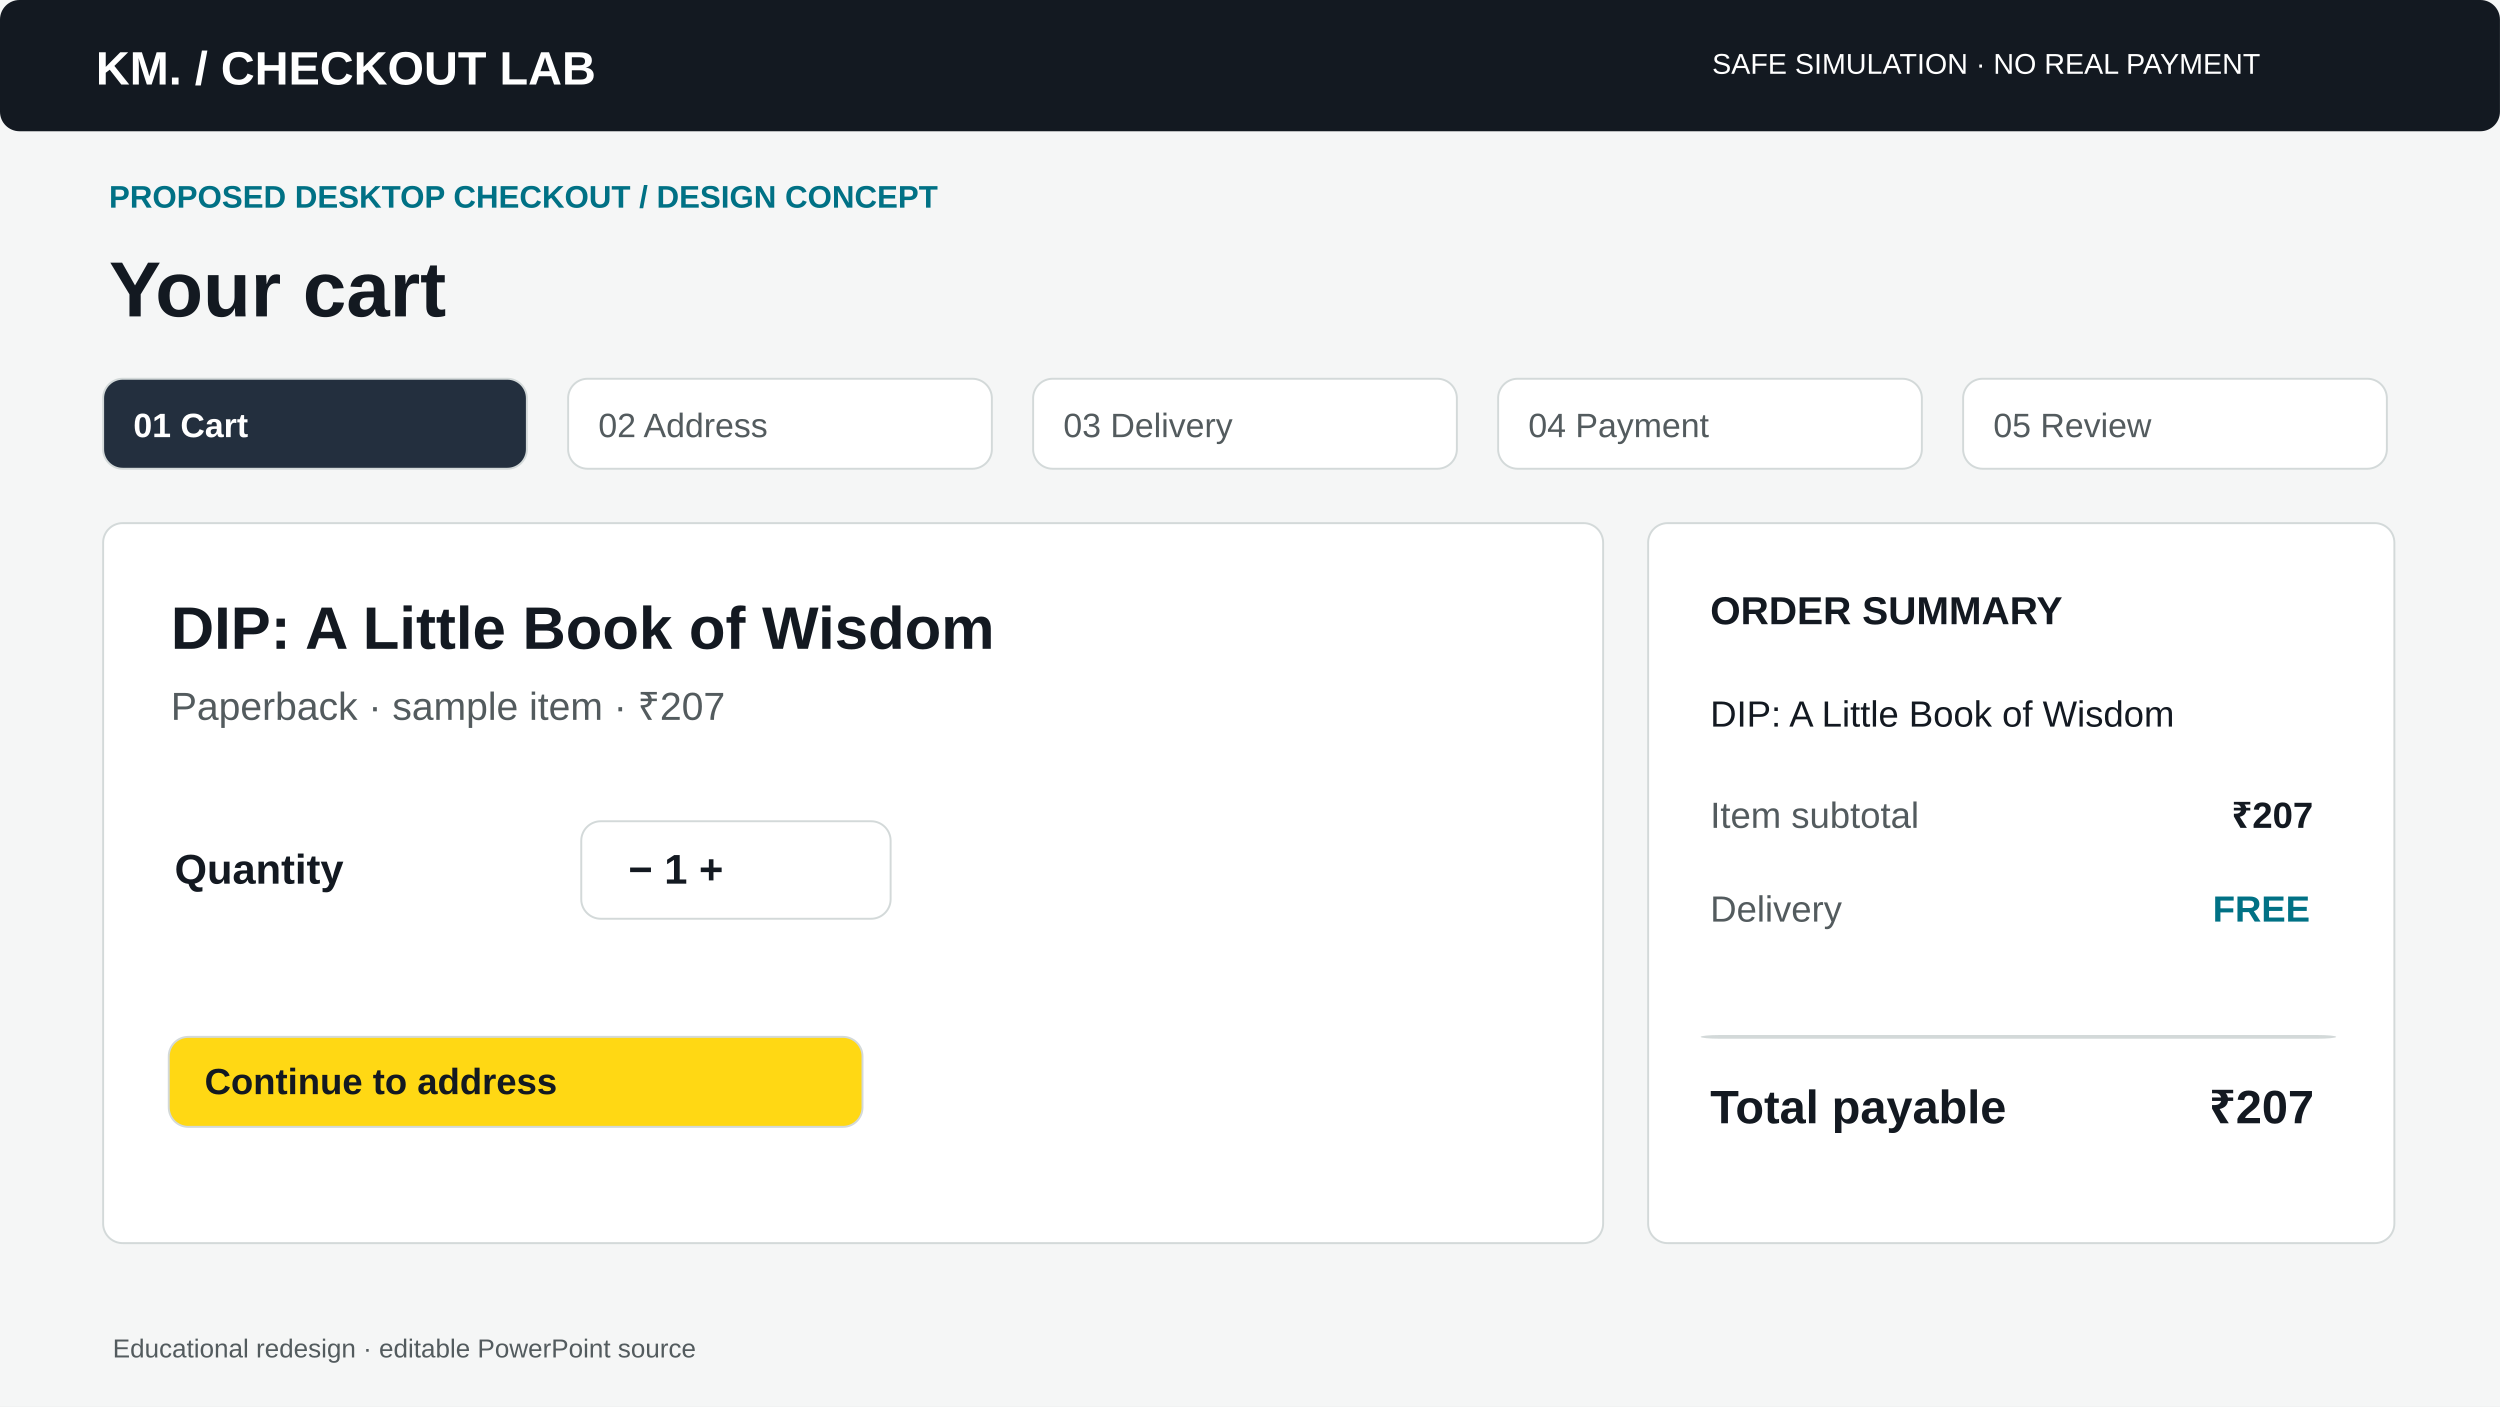
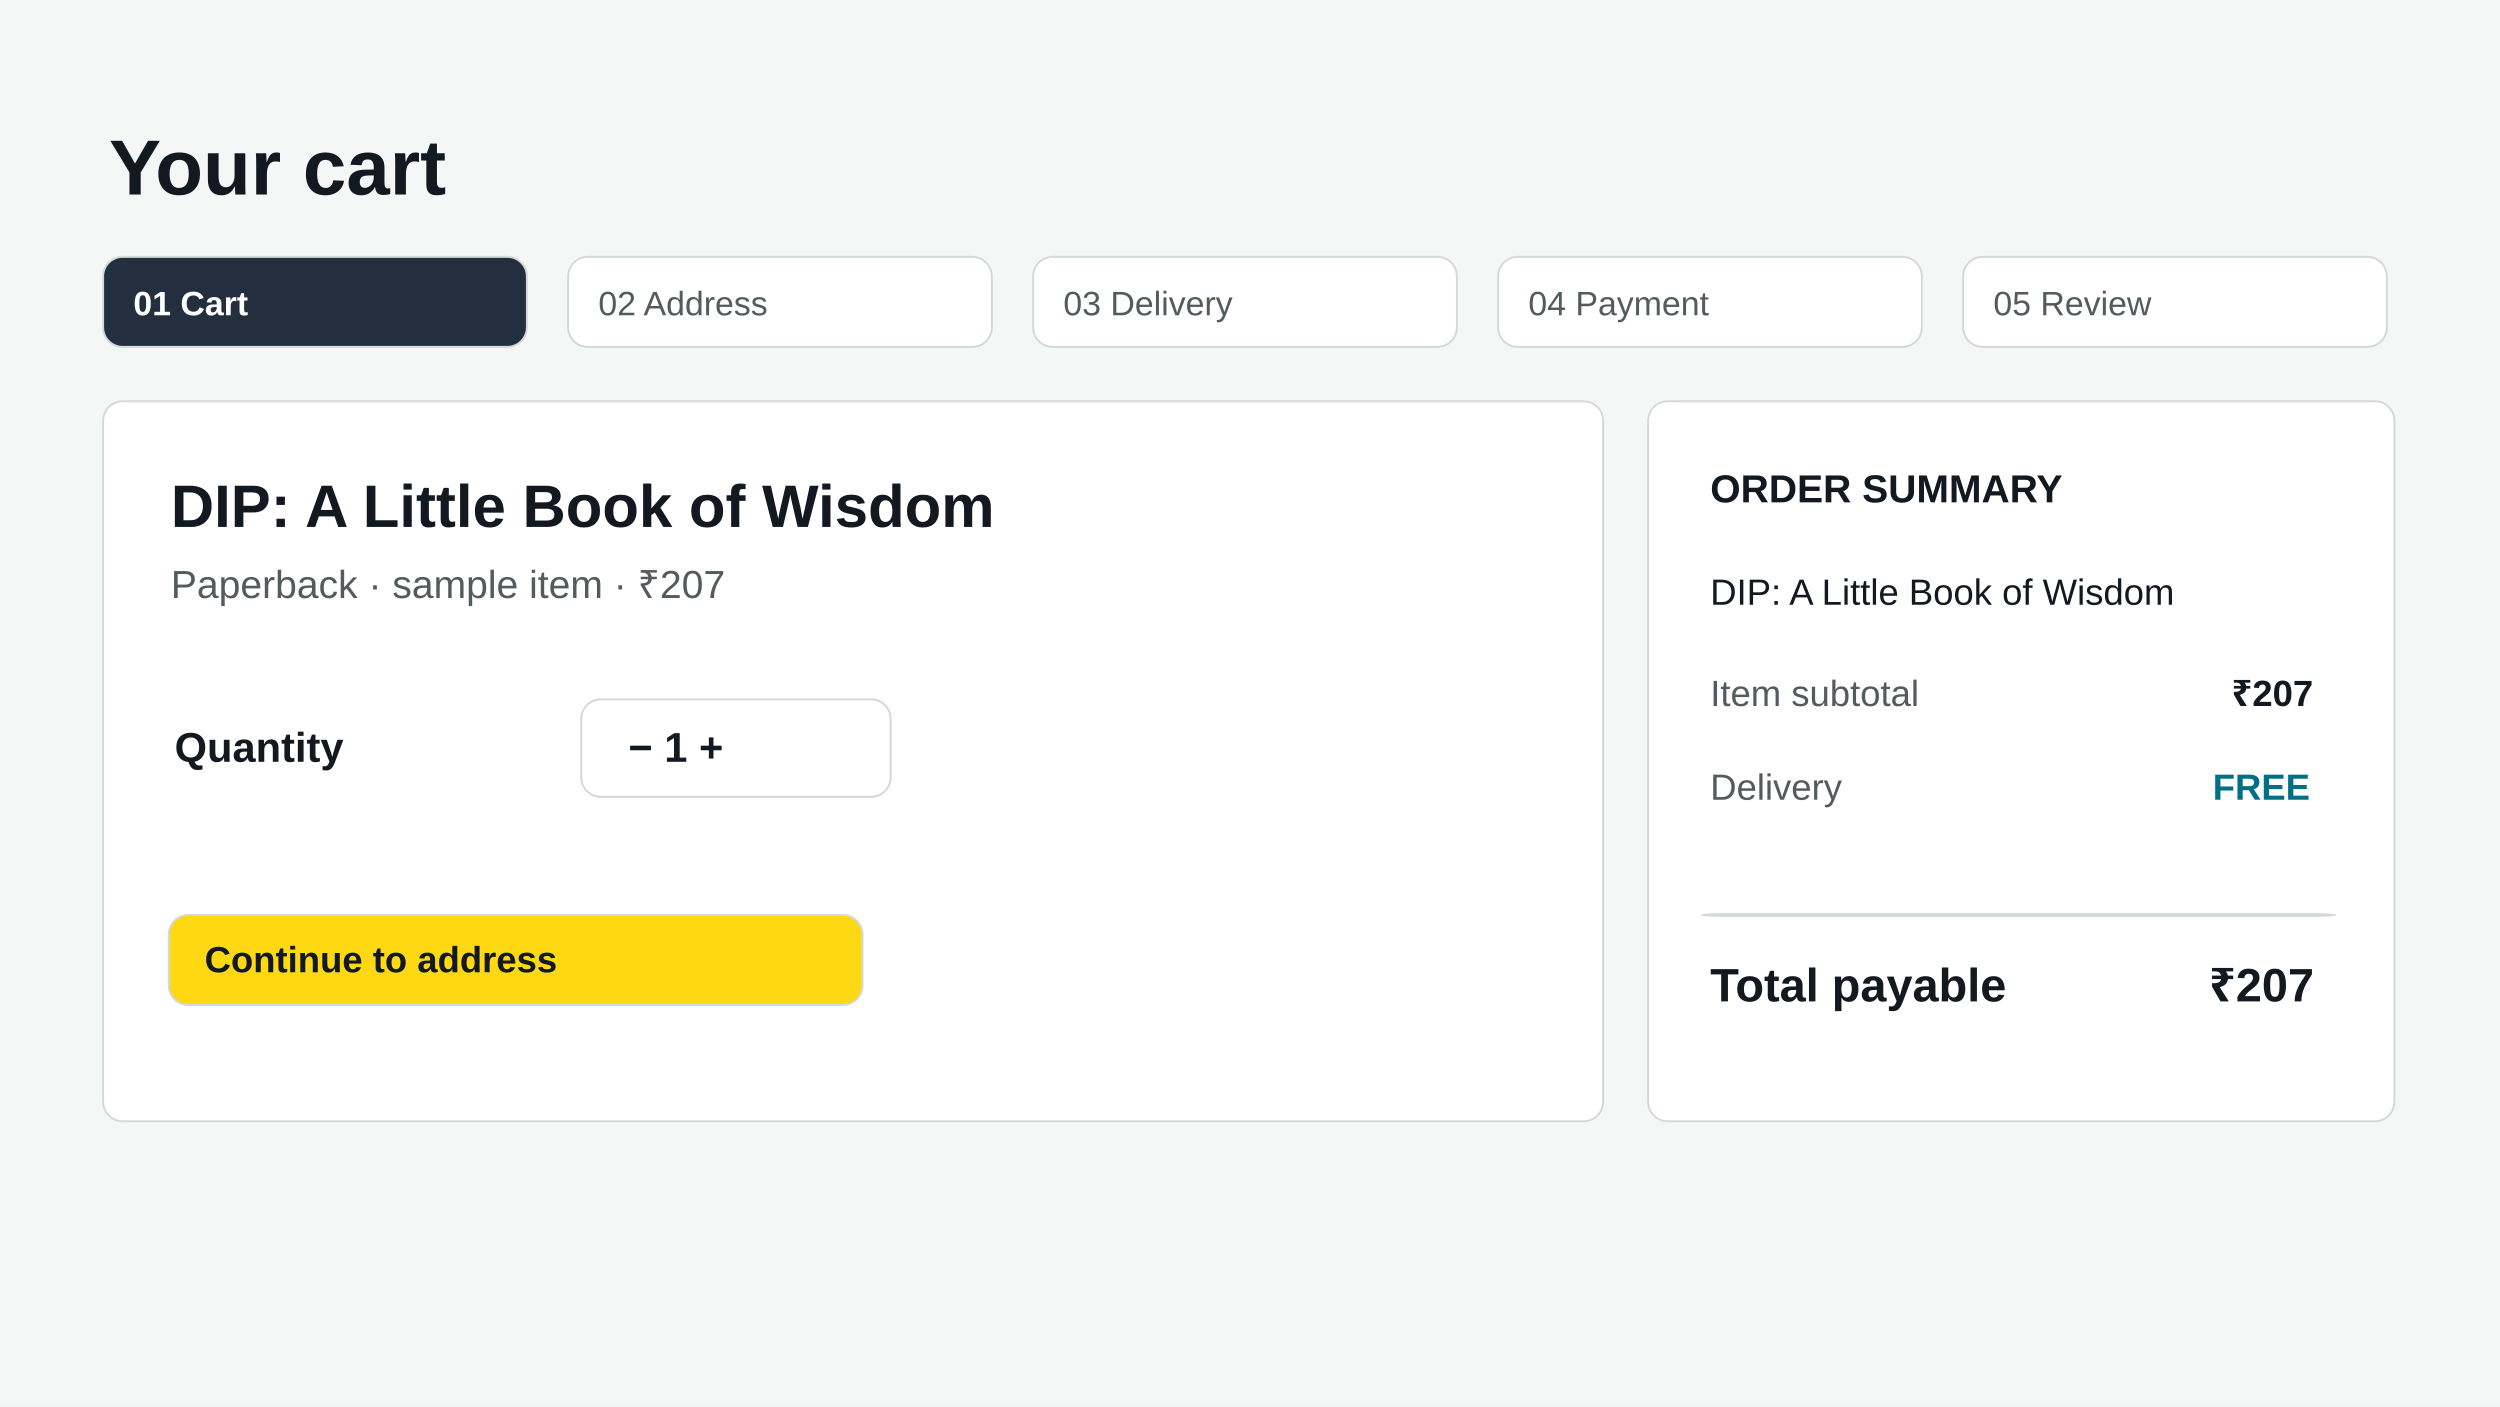
<svg xmlns="http://www.w3.org/2000/svg" width="1280" height="720" viewBox="0 0 1280 720">
  <rect width="1280" height="720" fill="#f5f6f6" />
-   <rect x="0.0" y="0.0" width="1279.97" height="67.2" rx="10" fill="#131921" stroke="none" />
-   <text x="49.08" y="43.28" fill="#FFFFFF" font-family="Arial, sans-serif" font-size="24.0" font-weight="700">KM.  /  CHECKOUT LAB</text>
-   <text x="876.6" y="37.79" fill="#FFFFFF" font-family="Arial, sans-serif" font-size="14.67" font-weight="400">SAFE SIMULATION  ·  NO REAL PAYMENT</text>
-   <text x="55.8" y="106.32" fill="#007185" font-family="Arial, sans-serif" font-size="16.0" font-weight="700">PROPOSED DESKTOP CHECKOUT  /  DESIGN CONCEPT</text>
-   <text x="55.8" y="162.0" fill="#131921" font-family="Arial, sans-serif" font-size="40.0" font-weight="700">Your cart</text>
-   <rect x="52.8" y="193.92" width="216.96" height="46.08" rx="10" fill="#232F3E" stroke="#D3D9D9" />
-   <text x="68.28" y="223.81" fill="#FFFFFF" font-family="Arial, sans-serif" font-size="17.33" font-weight="700">01  Cart</text>
-   <rect x="290.88" y="193.92" width="216.96" height="46.08" rx="10" fill="#FFFFFF" stroke="#D3D9D9" />
-   <text x="306.36" y="223.81" fill="#535B5E" font-family="Arial, sans-serif" font-size="17.33" font-weight="400">02  Address</text>
-   <rect x="528.96" y="193.92" width="216.96" height="46.08" rx="10" fill="#FFFFFF" stroke="#D3D9D9" />
-   <text x="544.44" y="223.81" fill="#535B5E" font-family="Arial, sans-serif" font-size="17.33" font-weight="400">03  Delivery</text>
-   <rect x="767.04" y="193.92" width="216.96" height="46.08" rx="10" fill="#FFFFFF" stroke="#D3D9D9" />
-   <text x="782.52" y="223.81" fill="#535B5E" font-family="Arial, sans-serif" font-size="17.33" font-weight="400">04  Payment</text>
-   <rect x="1005.12" y="193.92" width="216.96" height="46.08" rx="10" fill="#FFFFFF" stroke="#D3D9D9" />
-   <text x="1020.6" y="223.81" fill="#535B5E" font-family="Arial, sans-serif" font-size="17.33" font-weight="400">05  Review</text>
-   <rect x="52.8" y="267.84" width="768.0" height="368.64" rx="10" fill="#FFFFFF" stroke="#D3D9D9" />
-   <rect x="843.84" y="267.84" width="382.08" height="368.64" rx="10" fill="#FFFFFF" stroke="#D3D9D9" />
-   <text x="875.64" y="319.6" fill="#131921" font-family="Arial, sans-serif" font-size="20.0" font-weight="700">ORDER SUMMARY</text>
-   <text x="875.64" y="372.03" fill="#131921" font-family="Arial, sans-serif" font-size="18.67" font-weight="400">DIP: A Little Book of Wisdom</text>
-   <text x="875.64" y="423.87" fill="#535B5E" font-family="Arial, sans-serif" font-size="18.67" font-weight="400">Item subtotal</text>
-   <text x="1142.52" y="423.87" fill="#131921" font-family="Arial, sans-serif" font-size="18.67" font-weight="700">₹207</text>
-   <text x="875.64" y="471.87" fill="#535B5E" font-family="Arial, sans-serif" font-size="18.67" font-weight="400">Delivery</text>
-   <text x="1132.92" y="471.87" fill="#007185" font-family="Arial, sans-serif" font-size="18.67" font-weight="700">FREE</text>
-   <rect x="870.72" y="529.92" width="325.44" height="1.92" rx="10" fill="#D3D9D9" stroke="none" />
-   <text x="875.64" y="575.12" fill="#131921" font-family="Arial, sans-serif" font-size="24.0" font-weight="700">Total payable</text>
-   <text x="1131.0" y="575.12" fill="#131921" font-family="Arial, sans-serif" font-size="24.0" font-weight="700">₹207</text>
-   <text x="57.72" y="695.01" fill="#535B5E" font-family="Arial, sans-serif" font-size="13.33" font-weight="400">Educational redesign · editable PowerPoint source</text>
-   <text x="87.48" y="332.19" fill="#131921" font-family="Arial, sans-serif" font-size="30.67" font-weight="700">DIP: A Little Book of Wisdom</text>
-   <text x="87.48" y="368.56" fill="#535B5E" font-family="Arial, sans-serif" font-size="20.0" font-weight="400">Paperback · sample item · ₹207</text>
-   <text x="89.4" y="452.45" fill="#131921" font-family="Arial, sans-serif" font-size="21.33" font-weight="700">Quantity</text>
-   <rect x="297.6" y="420.48" width="158.4" height="49.92" rx="10" fill="#FFFFFF" stroke="#D3D9D9" />
-   <text x="321.72" y="452.45" fill="#131921" font-family="Arial, sans-serif" font-size="21.33" font-weight="700">−    1    +</text>
-   <rect x="86.4" y="530.88" width="355.2" height="46.08" rx="10" fill="#FFD814" stroke="#D3D9D9" />
-   <text x="104.76" y="560.19" fill="#131921" font-family="Arial, sans-serif" font-size="18.67" font-weight="700">Continue to address</text>
+   <text x="55.8" y="99.6" fill="#131921" font-family="Arial, sans-serif" font-size="40.0" font-weight="700">Your cart</text>
+   <rect x="52.8" y="131.52" width="216.96" height="46.08" rx="10" fill="#232F3E" stroke="#D3D9D9" />
+   <text x="68.28" y="161.41" fill="#FFFFFF" font-family="Arial, sans-serif" font-size="17.33" font-weight="700">01  Cart</text>
+   <rect x="290.88" y="131.52" width="216.96" height="46.08" rx="10" fill="#FFFFFF" stroke="#D3D9D9" />
+   <text x="306.36" y="161.41" fill="#535B5E" font-family="Arial, sans-serif" font-size="17.33" font-weight="400">02  Address</text>
+   <rect x="528.96" y="131.52" width="216.96" height="46.08" rx="10" fill="#FFFFFF" stroke="#D3D9D9" />
+   <text x="544.44" y="161.41" fill="#535B5E" font-family="Arial, sans-serif" font-size="17.33" font-weight="400">03  Delivery</text>
+   <rect x="767.04" y="131.52" width="216.96" height="46.08" rx="10" fill="#FFFFFF" stroke="#D3D9D9" />
+   <text x="782.52" y="161.41" fill="#535B5E" font-family="Arial, sans-serif" font-size="17.33" font-weight="400">04  Payment</text>
+   <rect x="1005.12" y="131.52" width="216.96" height="46.08" rx="10" fill="#FFFFFF" stroke="#D3D9D9" />
+   <text x="1020.6" y="161.41" fill="#535B5E" font-family="Arial, sans-serif" font-size="17.33" font-weight="400">05  Review</text>
+   <rect x="52.8" y="205.44" width="768.0" height="368.64" rx="10" fill="#FFFFFF" stroke="#D3D9D9" />
+   <rect x="843.84" y="205.44" width="382.08" height="368.64" rx="10" fill="#FFFFFF" stroke="#D3D9D9" />
+   <text x="875.64" y="257.2" fill="#131921" font-family="Arial, sans-serif" font-size="20.0" font-weight="700">ORDER SUMMARY</text>
+   <text x="875.64" y="309.63" fill="#131921" font-family="Arial, sans-serif" font-size="18.67" font-weight="400">DIP: A Little Book of Wisdom</text>
+   <text x="875.64" y="361.47" fill="#535B5E" font-family="Arial, sans-serif" font-size="18.67" font-weight="400">Item subtotal</text>
+   <text x="1142.52" y="361.47" fill="#131921" font-family="Arial, sans-serif" font-size="18.67" font-weight="700">₹207</text>
+   <text x="875.64" y="409.47" fill="#535B5E" font-family="Arial, sans-serif" font-size="18.67" font-weight="400">Delivery</text>
+   <text x="1132.92" y="409.47" fill="#007185" font-family="Arial, sans-serif" font-size="18.67" font-weight="700">FREE</text>
+   <rect x="870.72" y="467.52" width="325.44" height="1.92" rx="10" fill="#D3D9D9" stroke="none" />
+   <text x="875.64" y="512.72" fill="#131921" font-family="Arial, sans-serif" font-size="24.0" font-weight="700">Total payable</text>
+   <text x="1131.0" y="512.72" fill="#131921" font-family="Arial, sans-serif" font-size="24.0" font-weight="700">₹207</text>
+   <text x="87.48" y="269.79" fill="#131921" font-family="Arial, sans-serif" font-size="30.67" font-weight="700">DIP: A Little Book of Wisdom</text>
+   <text x="87.48" y="306.16" fill="#535B5E" font-family="Arial, sans-serif" font-size="20.0" font-weight="400">Paperback · sample item · ₹207</text>
+   <text x="89.4" y="390.05" fill="#131921" font-family="Arial, sans-serif" font-size="21.33" font-weight="700">Quantity</text>
+   <rect x="297.6" y="358.08" width="158.4" height="49.92" rx="10" fill="#FFFFFF" stroke="#D3D9D9" />
+   <text x="321.72" y="390.05" fill="#131921" font-family="Arial, sans-serif" font-size="21.33" font-weight="700">−    1    +</text>
+   <rect x="86.4" y="468.48" width="355.2" height="46.08" rx="10" fill="#FFD814" stroke="#D3D9D9" />
+   <text x="104.76" y="497.79" fill="#131921" font-family="Arial, sans-serif" font-size="18.67" font-weight="700">Continue to address</text>
</svg>
